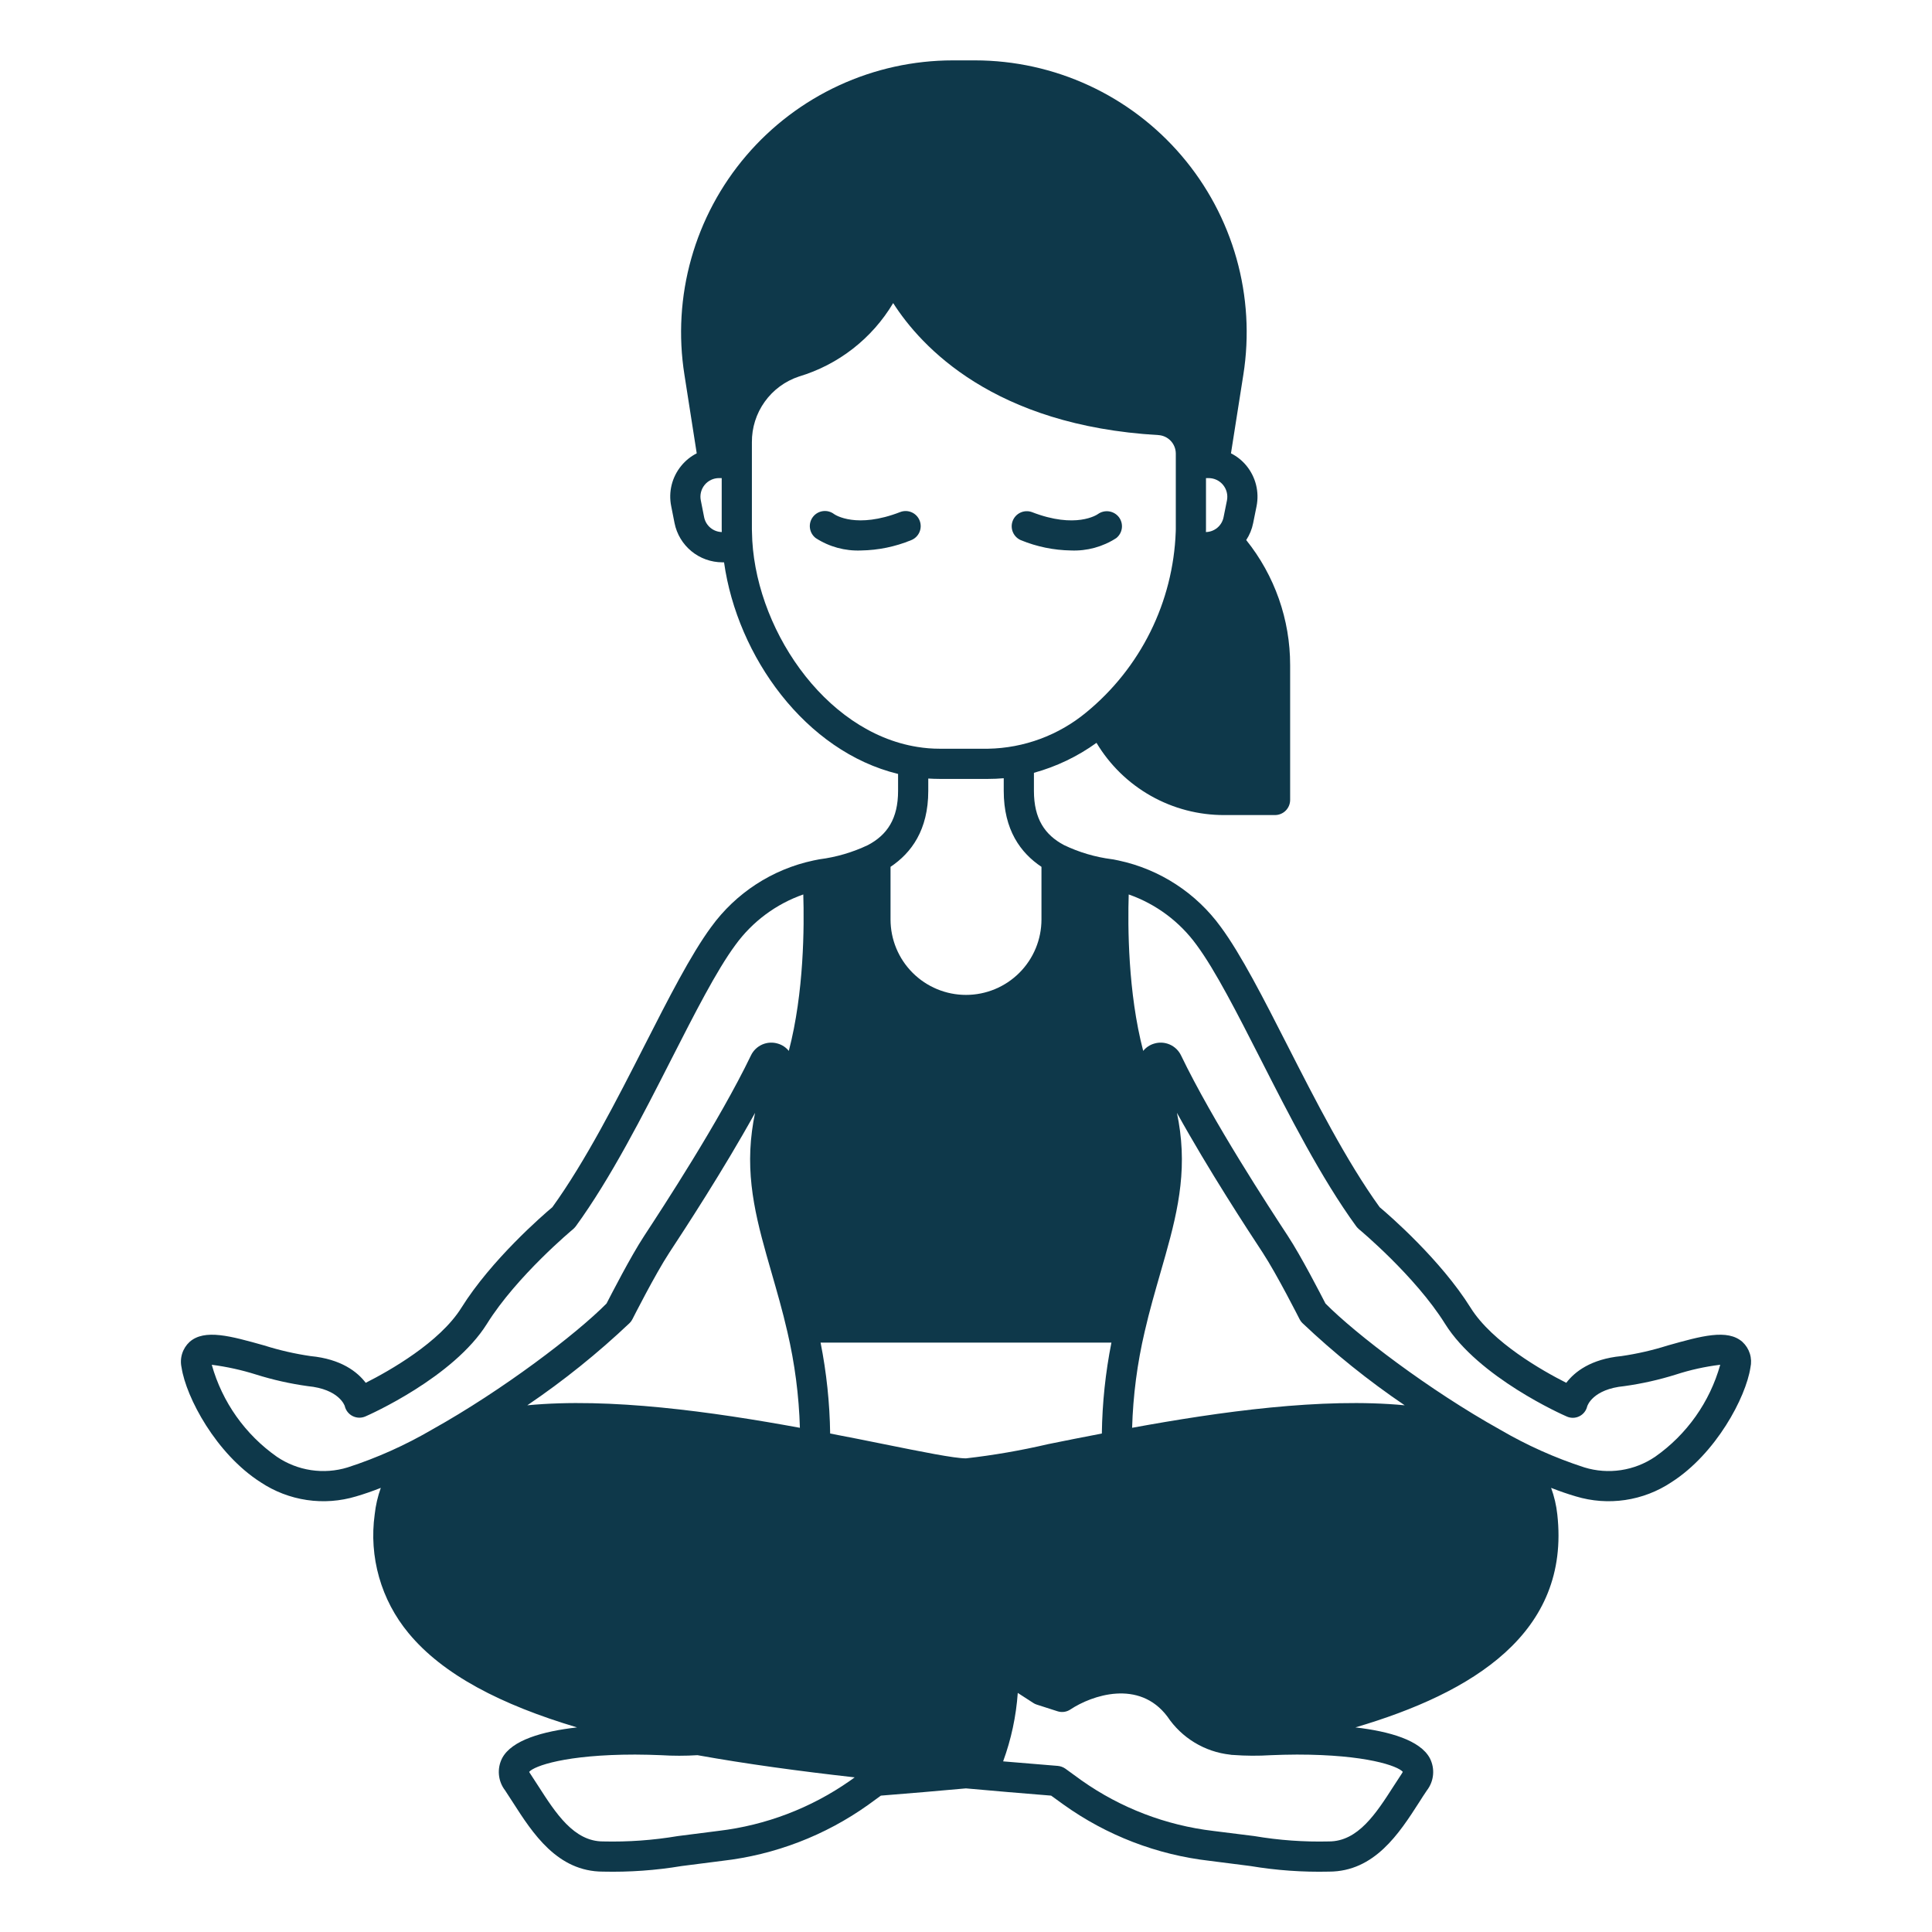
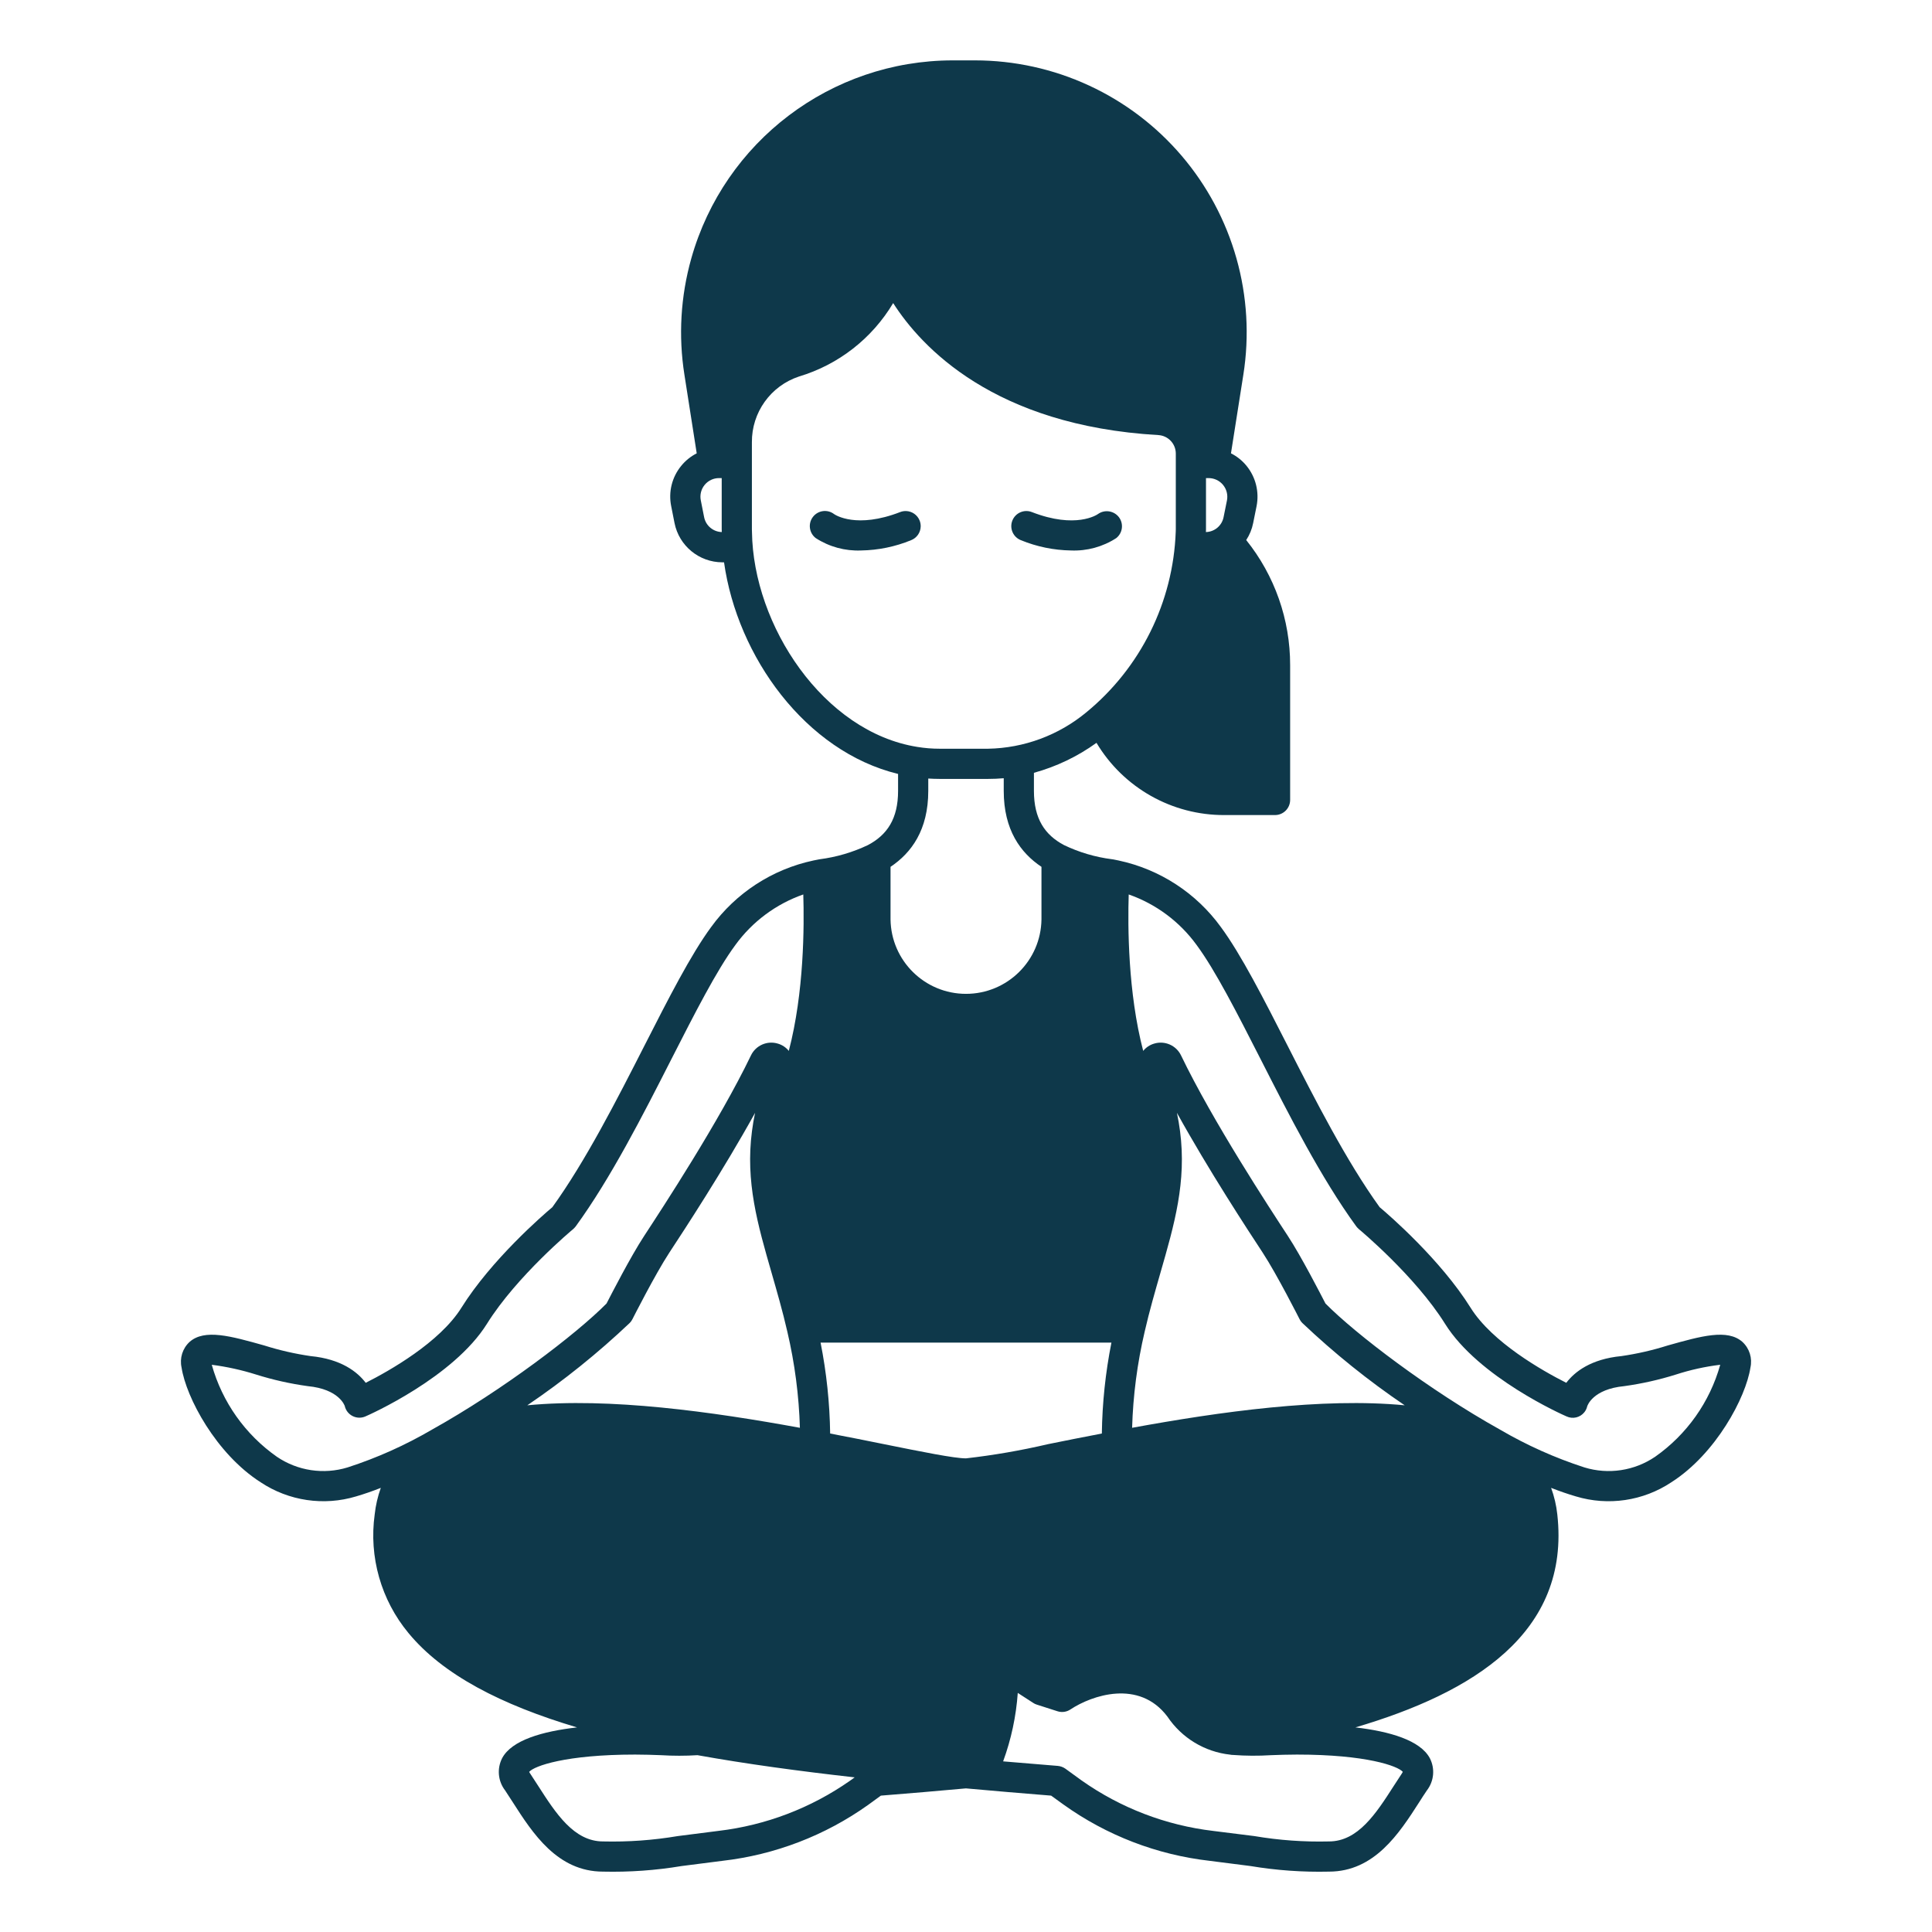
- <svg xmlns="http://www.w3.org/2000/svg" width="256" height="256" viewBox="0 0 256 256" fill="none">
-   <path d="M230.881 177.81C228.891 176.05 225.411 177.04 220.991 178.28C218.982 178.916 216.925 179.387 214.841 179.69C210.791 180.08 208.641 181.78 207.541 183.23C204.431 181.66 197.731 177.88 194.861 173.28C190.901 166.94 184.091 161.03 182.811 159.96C178.401 153.85 174.251 145.7 170.581 138.5C167.431 132.32 164.461 126.49 161.781 122.85C158.508 118.331 153.677 115.185 148.221 114.02C147.991 113.97 147.761 113.92 147.531 113.88L147.321 113.85C145.124 113.569 142.987 112.938 140.991 111.98C138.441 110.63 137.001 108.49 137.001 104.8V102.4C139.979 101.582 142.786 100.237 145.291 98.43C147.045 101.361 149.532 103.785 152.508 105.463C155.483 107.141 158.844 108.015 162.26 108H168.95C169.48 107.998 169.987 107.787 170.362 107.412C170.737 107.038 170.948 106.53 170.95 106V88.14C170.959 82.111 168.905 76.26 165.13 71.56C165.58 70.877 165.892 70.113 166.05 69.31L166.5 67.08C166.688 66.141 166.665 65.173 166.433 64.244C166.201 63.316 165.766 62.45 165.16 61.71C164.599 61.026 163.9 60.467 163.11 60.07L164.75 49.65C165.563 44.51 165.253 39.255 163.84 34.246C162.428 29.237 159.948 24.594 156.569 20.636C153.191 16.678 148.995 13.498 144.27 11.317C139.545 9.136 134.404 8.004 129.2 8H126.24C121.036 8.004 115.894 9.136 111.17 11.317C106.445 13.498 102.249 16.678 98.87 20.636C95.492 24.594 93.011 29.237 91.599 34.246C90.186 39.255 89.876 44.51 90.69 49.65L92.32 60.07C91.533 60.468 90.838 61.027 90.28 61.71C89.669 62.448 89.231 63.313 88.999 64.243C88.767 65.172 88.747 66.142 88.94 67.08L89.38 69.31C89.673 70.774 90.464 72.091 91.617 73.039C92.771 73.986 94.217 74.506 95.71 74.51H95.94C97.7 87.02 106.74 99.57 119 102.55V104.8C119 108.48 117.56 110.63 115 111.98C112.975 112.94 110.812 113.575 108.59 113.86L108.48 113.88C108.25 113.92 108.01 113.97 107.78 114.02C102.323 115.184 97.491 118.33 94.22 122.85C91.54 126.49 88.57 132.32 85.42 138.5C81.75 145.7 77.6 153.85 73.19 159.96C71.91 161.03 65.1 166.94 61.14 173.28C58.27 177.88 51.57 181.66 48.46 183.23C47.36 181.78 45.21 180.08 41.16 179.69C39.075 179.387 37.018 178.916 35.01 178.28C30.59 177.04 27.11 176.05 25.12 177.81C24.66 178.234 24.32 178.771 24.134 179.368C23.948 179.965 23.922 180.6 24.06 181.21C24.66 185.16 28.63 192.64 34.54 196.41C36.381 197.633 38.469 198.435 40.656 198.758C42.842 199.082 45.073 198.918 47.19 198.28C48.25 197.97 49.34 197.59 50.46 197.15C50.052 198.284 49.78 199.462 49.65 200.66C49.263 203.447 49.46 206.284 50.23 208.99C51 211.697 52.324 214.214 54.12 216.38C58.68 221.92 66.42 225.9 76.46 228.89C71.87 229.41 67.81 230.58 66.54 232.96C66.191 233.637 66.042 234.399 66.111 235.157C66.18 235.915 66.464 236.638 66.93 237.24C67.27 237.75 67.61 238.28 67.95 238.81C70.58 242.91 73.85 248 79.91 248C83.395 248.081 86.88 247.833 90.32 247.26C91.72 247.08 93.47 246.85 95.72 246.57C102.679 245.773 109.323 243.223 115.03 239.16L116.72 237.93C120.56 237.62 124.32 237.31 127.99 236.97C131.69 237.31 135.46 237.62 139.28 237.93L140.9 239.1C146.621 243.201 153.295 245.773 160.29 246.57C162.54 246.86 164.3 247.08 165.7 247.26C169.132 247.833 172.611 248.081 176.09 248C182.14 248 185.41 242.91 188.04 238.82C188.38 238.28 188.72 237.75 189.07 237.24C189.535 236.639 189.819 235.918 189.888 235.162C189.957 234.405 189.808 233.645 189.46 232.97C188.19 230.6 184.16 229.42 179.6 228.89C195.1 224.32 208.11 216.41 206.35 200.66C206.221 199.461 205.945 198.282 205.53 197.15C206.65 197.59 207.75 197.97 208.81 198.28C210.926 198.918 213.157 199.082 215.344 198.758C217.53 198.435 219.619 197.633 221.46 196.41C227.37 192.64 231.34 185.16 231.94 181.21C232.077 180.6 232.052 179.965 231.866 179.368C231.68 178.771 231.34 178.234 230.881 177.81V177.81ZM155.951 147.46C160.161 155.07 165.331 162.97 167.311 165.98C169.181 168.83 172.171 174.74 172.201 174.8C172.291 174.981 172.409 175.146 172.551 175.29C176.773 179.294 181.314 182.946 186.131 186.21C175.211 185.16 161.651 187.06 150.011 189.19C150.136 184.905 150.692 180.644 151.671 176.47C152.311 173.67 153.061 171.11 153.761 168.66C155.611 162.24 157.241 156.61 156.361 149.88C156.26 149.09 156.12 148.28 155.95 147.46H155.951ZM138.861 191.36C135.28 192.196 131.653 192.824 128 193.24H127.99C126.45 193.24 122.14 192.37 117.14 191.36C114.763 190.875 112.383 190.405 110 189.95C109.943 185.903 109.518 181.87 108.73 177.9H147.27C146.481 181.87 146.056 185.903 146 189.95C143.47 190.43 141.08 190.91 138.86 191.36H138.861ZM99.64 149.88C98.76 156.61 100.39 162.24 102.24 168.66C102.94 171.11 103.69 173.67 104.33 176.47C105.308 180.644 105.865 184.905 105.99 189.19C94.35 187.06 80.79 185.16 69.87 186.21C74.686 182.946 79.228 179.294 83.45 175.29C83.591 175.146 83.71 174.981 83.8 174.8C83.83 174.74 86.82 168.83 88.69 165.98C90.67 162.97 95.84 155.07 100.05 147.46C99.88 148.28 99.74 149.09 99.64 149.88ZM162.58 66.3L162.13 68.53C162.022 69.076 161.732 69.569 161.306 69.927C160.881 70.285 160.346 70.487 159.79 70.5C159.8 70.38 159.8 70.26 159.8 70.14V63.35H160.17C160.533 63.353 160.892 63.436 161.22 63.593C161.548 63.75 161.837 63.977 162.067 64.259C162.297 64.541 162.463 64.87 162.551 65.222C162.64 65.575 162.649 65.943 162.58 66.3V66.3ZM93.3 68.53L92.86 66.3C92.787 65.943 92.795 65.574 92.883 65.22C92.971 64.867 93.136 64.537 93.366 64.254C93.597 63.972 93.887 63.745 94.216 63.588C94.545 63.432 94.905 63.35 95.27 63.35H95.63V70.14C95.63 70.26 95.63 70.38 95.64 70.5C95.084 70.486 94.55 70.283 94.125 69.925C93.699 69.567 93.409 69.075 93.3 68.53ZM99.64 70.48C99.63 70.37 99.63 70.25 99.63 70.14V58.61C99.612 56.683 100.207 54.8 101.329 53.233C102.45 51.666 104.04 50.496 105.87 49.89C111.101 48.323 115.554 44.851 118.35 40.16C122.05 45.95 131.68 56.39 153.48 57.65C154.108 57.685 154.698 57.96 155.13 58.418C155.561 58.875 155.801 59.481 155.8 60.11V70.14C155.8 70.25 155.8 70.37 155.79 70.48C155.621 75.078 154.478 79.587 152.435 83.709C150.392 87.831 147.496 91.472 143.94 94.39C140.272 97.427 135.681 99.127 130.92 99.21H124.52C123.525 99.211 122.531 99.131 121.55 98.97C109.11 96.99 99.8 82.87 99.64 70.48V70.48ZM123 104.8V103.16C123.5 103.19 124.01 103.21 124.52 103.21H130.92C131.62 103.21 132.32 103.18 133 103.12V104.8C133 109.97 135.23 113.01 138 114.86V121.83C138 124.482 136.946 127.026 135.071 128.901C133.195 130.776 130.652 131.83 128 131.83C125.347 131.83 122.804 130.776 120.929 128.901C119.053 127.026 118 124.482 118 121.83V114.86C120.77 113.01 123 109.97 123 104.8ZM46.06 194.44C44.492 194.921 42.836 195.043 41.215 194.799C39.593 194.555 38.047 193.951 36.69 193.03C32.492 190.085 29.443 185.778 28.06 180.84C30.047 181.096 32.008 181.528 33.92 182.13C36.159 182.834 38.454 183.349 40.78 183.67C44.96 184.07 45.67 186.27 45.68 186.3C45.745 186.587 45.873 186.856 46.054 187.087C46.235 187.319 46.466 187.507 46.729 187.639C46.992 187.771 47.281 187.843 47.575 187.85C47.869 187.857 48.161 187.799 48.43 187.68C48.9 187.48 60.09 182.52 64.53 175.4C68.47 169.09 75.86 162.93 75.94 162.87C76.063 162.76 76.177 162.639 76.28 162.51C80.93 156.13 85.21 147.72 88.98 140.31C92.05 134.29 94.95 128.59 97.44 125.22C99.687 122.122 102.827 119.784 106.44 118.52C106.57 122.68 106.55 131.51 104.52 139.25C104.151 138.792 103.653 138.457 103.09 138.29C102.402 138.075 101.661 138.116 101.001 138.404C100.342 138.693 99.808 139.21 99.5 139.86C95.29 148.6 87.8 160.03 85.34 163.79C83.57 166.49 81.01 171.48 80.37 172.72C76.38 176.76 66.61 184.21 57.26 189.42C53.719 191.493 49.963 193.176 46.06 194.44V194.44ZM112.61 235.97C107.448 239.579 101.474 241.857 95.22 242.6C92.96 242.89 91.21 243.11 89.81 243.29C86.54 243.842 83.225 244.08 79.91 244C76.04 244 73.64 240.26 71.32 236.65C70.96 236.09 70.61 235.54 70.26 235.02C70.203 234.946 70.156 234.865 70.12 234.78C70.77 234.01 74.94 232.49 84.16 232.49C85.37 232.49 86.49 232.53 87.58 232.57C89.191 232.67 90.808 232.67 92.42 232.57C98.87 233.73 105.86 234.68 113.25 235.51L112.61 235.97ZM185.88 234.78C185.85 234.83 185.81 234.91 185.74 235.02C185.39 235.55 185.03 236.1 184.67 236.66C182.35 240.27 179.96 244 176.09 244C172.781 244.081 169.473 243.843 166.21 243.29C164.8 243.11 163.05 242.89 160.78 242.61C154.493 241.869 148.492 239.569 143.32 235.92L141.17 234.36C140.871 234.15 140.523 234.022 140.16 233.99C137.73 233.79 135.31 233.59 132.92 233.39C133.988 230.473 134.642 227.419 134.86 224.32C135.53 224.75 136.21 225.19 136.9 225.64C137.047 225.74 137.209 225.818 137.38 225.87L140.12 226.75C140.406 226.843 140.709 226.87 141.007 226.829C141.305 226.787 141.59 226.678 141.84 226.51C144.64 224.65 150.93 222.46 154.69 227.46C155.623 228.855 156.851 230.029 158.287 230.9C159.722 231.771 161.331 232.317 163 232.5C163.128 232.528 163.259 232.542 163.39 232.54C165.064 232.665 166.744 232.675 168.42 232.57C169.48 232.53 170.62 232.49 171.85 232.49C181.06 232.49 185.23 234.01 185.88 234.78V234.78ZM219.31 193.03C217.953 193.951 216.406 194.555 214.785 194.799C213.163 195.043 211.507 194.921 209.94 194.44C206.036 193.176 202.281 191.493 198.74 189.42C189.39 184.21 179.62 176.76 175.63 172.72C174.99 171.48 172.43 166.49 170.66 163.79C168.2 160.03 160.71 148.6 156.5 139.86C156.191 139.21 155.658 138.693 154.998 138.404C154.338 138.116 153.597 138.075 152.91 138.29C152.347 138.457 151.848 138.792 151.48 139.25C149.45 131.51 149.43 122.68 149.56 118.52C153.172 119.784 156.313 122.122 158.56 125.22C161.05 128.59 163.95 134.29 167.02 140.31C170.79 147.72 175.07 156.13 179.72 162.51C179.822 162.639 179.936 162.76 180.06 162.87C180.14 162.93 187.53 169.09 191.47 175.4C195.91 182.52 207.1 187.48 207.57 187.68C207.833 187.804 208.121 187.868 208.413 187.867C208.704 187.866 208.992 187.799 209.254 187.673C209.517 187.546 209.748 187.363 209.93 187.136C210.113 186.909 210.242 186.644 210.31 186.36C210.33 186.27 211.04 184.07 215.22 183.67C217.545 183.349 219.84 182.834 222.08 182.13C223.981 181.514 225.936 181.082 227.92 180.84H227.94C226.557 185.778 223.508 190.085 219.311 193.03H219.31Z" fill="#0E384A" />
-   <path d="M135.281 71.58C137.383 72.443 139.629 72.904 141.901 72.94C144.026 73.03 146.126 72.457 147.911 71.3C148.317 70.977 148.582 70.508 148.65 69.993C148.717 69.478 148.581 68.957 148.271 68.54C147.954 68.122 147.486 67.843 146.968 67.763C146.449 67.683 145.919 67.807 145.491 68.11C145.371 68.2 142.551 70.12 136.721 67.85C136.23 67.677 135.691 67.702 135.219 67.919C134.746 68.137 134.377 68.53 134.189 69.016C134.002 69.501 134.011 70.04 134.215 70.519C134.419 70.998 134.801 71.379 135.281 71.58V71.58ZM121.861 68.99C121.766 68.746 121.625 68.522 121.444 68.333C121.263 68.144 121.047 67.991 120.807 67.886C120.567 67.78 120.309 67.722 120.047 67.716C119.786 67.71 119.525 67.755 119.281 67.85C113.511 70.09 110.691 68.24 110.521 68.12C110.099 67.798 109.567 67.656 109.041 67.727C108.515 67.797 108.038 68.073 107.716 68.495C107.394 68.917 107.252 69.449 107.322 69.975C107.393 70.501 107.669 70.978 108.091 71.3C109.876 72.457 111.976 73.03 114.101 72.94C116.373 72.904 118.618 72.443 120.721 71.58C120.966 71.485 121.19 71.343 121.38 71.161C121.569 70.979 121.722 70.762 121.828 70.521C121.933 70.281 121.991 70.022 121.997 69.759C122.002 69.496 121.956 69.235 121.861 68.99Z" fill="#0E384A" />
+ <svg xmlns="http://www.w3.org/2000/svg" width="256" height="256" fill="none">
+   <path d="M230.881 177.81c-1.99-1.76-5.47-.77-9.89.47a38.94 38.94 0 01-6.15 1.41c-4.05.39-6.2 2.09-7.3 3.54-3.11-1.57-9.81-5.35-12.68-9.95-3.96-6.34-10.77-12.25-12.05-13.32-4.41-6.11-8.56-14.26-12.23-21.46-3.15-6.18-6.12-12.01-8.8-15.65a22.56 22.56 0 00-13.56-8.83c-.23-.05-.46-.1-.69-.14l-.21-.03a20.696 20.696 0 01-6.33-1.87c-2.55-1.35-3.99-3.49-3.99-7.18v-2.4a25.894 25.894 0 008.29-3.97A19.668 19.668 0 00162.26 108h6.69a2.006 2.006 0 002-2V88.14a26.416 26.416 0 00-5.82-16.58c.45-.683.762-1.447.92-2.25l.45-2.23a6.462 6.462 0 00-1.34-5.37 6.33 6.33 0 00-2.05-1.64l1.64-10.42a36.012 36.012 0 00-.91-15.404 36.01 36.01 0 00-19.57-22.929A36.021 36.021 0 00129.2 8h-2.96a36.018 36.018 0 00-34.641 26.246 36.02 36.02 0 00-.91 15.404l1.63 10.42a6.317 6.317 0 00-2.04 1.64 6.4 6.4 0 00-1.34 5.37l.44 2.23a6.473 6.473 0 006.33 5.2h.23C97.7 87.02 106.74 99.57 119 102.55v2.25c0 3.68-1.44 5.83-4 7.18a21.285 21.285 0 01-6.41 1.88l-.11.02c-.23.04-.47.09-.7.14a22.545 22.545 0 00-13.56 8.83c-2.68 3.64-5.65 9.47-8.8 15.65-3.67 7.2-7.82 15.35-12.23 21.46-1.28 1.07-8.09 6.98-12.05 13.32-2.87 4.6-9.57 8.38-12.68 9.95-1.1-1.45-3.25-3.15-7.3-3.54a38.908 38.908 0 01-6.15-1.41c-4.42-1.24-7.9-2.23-9.89-.47a3.561 3.561 0 00-1.06 3.4c.6 3.95 4.57 11.43 10.48 15.2a15.02 15.02 0 0012.65 1.87c1.06-.31 2.15-.69 3.27-1.13a15.242 15.242 0 00-.81 3.51 20.267 20.267 0 004.47 15.72c4.56 5.54 12.3 9.52 22.34 12.51-4.59.52-8.65 1.69-9.92 4.07a4.002 4.002 0 00.39 4.28c.34.51.68 1.04 1.02 1.57 2.63 4.1 5.9 9.19 11.96 9.19 3.485.081 6.97-.167 10.41-.74 1.4-.18 3.15-.41 5.4-.69a41.423 41.423 0 0019.31-7.41l1.69-1.23c3.84-.31 7.6-.62 11.27-.96 3.7.34 7.47.65 11.29.96l1.62 1.17a41.308 41.308 0 0019.39 7.47c2.25.29 4.01.51 5.41.69 3.432.573 6.911.821 10.39.74 6.05 0 9.32-5.09 11.95-9.18.34-.54.68-1.07 1.03-1.58a3.989 3.989 0 00.39-4.27c-1.27-2.37-5.3-3.55-9.86-4.08 15.5-4.57 28.51-12.48 26.75-28.23a14.799 14.799 0 00-.82-3.51c1.12.44 2.22.82 3.28 1.13a15.013 15.013 0 0012.65-1.87c5.91-3.77 9.88-11.25 10.48-15.2a3.565 3.565 0 00-1.059-3.4zm-74.93-30.35c4.21 7.61 9.38 15.51 11.36 18.52 1.87 2.85 4.86 8.76 4.89 8.82.09.181.208.346.35.49a106.778 106.778 0 0013.58 10.92c-10.92-1.05-24.48.85-36.12 2.98a63.854 63.854 0 011.66-12.72c.64-2.8 1.39-5.36 2.09-7.81 1.85-6.42 3.48-12.05 2.6-18.78-.101-.79-.241-1.6-.411-2.42h.001zm-17.09 43.9A95.119 95.119 0 01128 193.24h-.01c-1.54 0-5.85-.87-10.85-1.88a577.109 577.109 0 00-7.14-1.41 66.717 66.717 0 00-1.27-12.05h38.54a66.537 66.537 0 00-1.27 12.05c-2.53.48-4.92.96-7.14 1.41h.001zM99.64 149.88c-.88 6.73.75 12.36 2.6 18.78.7 2.45 1.45 5.01 2.09 7.81a63.928 63.928 0 011.66 12.72c-11.64-2.13-25.2-4.03-36.12-2.98a106.813 106.813 0 0013.58-10.92c.141-.144.26-.309.35-.49.03-.06 3.02-5.97 4.89-8.82 1.98-3.01 7.15-10.91 11.36-18.52-.17.82-.31 1.63-.41 2.42zm62.94-83.58l-.45 2.23a2.444 2.444 0 01-2.34 1.97c.01-.12.01-.24.01-.36v-6.79h.37a2.477 2.477 0 012.41 2.95zM93.3 68.53l-.44-2.23a2.462 2.462 0 012.41-2.95h.36v6.79c0 .12 0 .24.01.36a2.45 2.45 0 01-2.34-1.97zm6.34 1.95c-.01-.11-.01-.23-.01-.34V58.61a9.097 9.097 0 016.24-8.72 21.82 21.82 0 0012.48-9.73c3.7 5.79 13.33 16.23 35.13 17.49a2.458 2.458 0 012.32 2.46v10.03c0 .11 0 .23-.01.34a32.475 32.475 0 01-11.85 23.91 20.99 20.99 0 01-13.02 4.82h-6.4a18.21 18.21 0 01-2.97-.24c-12.44-1.98-21.75-16.1-21.91-28.49zM123 104.8v-1.64c.5.03 1.01.05 1.52.05h6.4c.7 0 1.4-.03 2.08-.09v1.68c0 5.17 2.23 8.21 5 10.06v6.97a10.001 10.001 0 01-20 0v-6.97c2.77-1.85 5-4.89 5-10.06zm-76.94 89.64a10.959 10.959 0 01-9.37-1.41 22.208 22.208 0 01-8.63-12.19c1.987.256 3.948.688 5.86 1.29a42.052 42.052 0 006.86 1.54c4.18.4 4.89 2.6 4.9 2.63a1.986 1.986 0 001.049 1.339 1.991 1.991 0 001.7.041c.47-.2 11.66-5.16 16.1-12.28 3.94-6.31 11.33-12.47 11.41-12.53.124-.11.238-.231.34-.36 4.65-6.38 8.93-14.79 12.7-22.2 3.07-6.02 5.97-11.72 8.46-15.09a18.78 18.78 0 019.001-6.7c.13 4.16.11 12.99-1.92 20.73a2.893 2.893 0 00-1.43-.96 2.99 2.99 0 00-3.59 1.57c-4.21 8.74-11.7 20.17-14.16 23.93-1.77 2.7-4.33 7.69-4.97 8.93-3.99 4.04-13.76 11.49-23.11 16.7a56.8 56.8 0 01-11.2 5.02zm66.55 41.53a38.22 38.22 0 01-17.39 6.63c-2.26.29-4.01.51-5.41.69-3.27.552-6.585.79-9.9.71-3.87 0-6.27-3.74-8.59-7.35-.36-.56-.71-1.11-1.06-1.63a1.15 1.15 0 01-.14-.24c.65-.77 4.82-2.29 14.04-2.29 1.21 0 2.33.04 3.42.08 1.611.1 3.228.1 4.84 0 6.45 1.16 13.44 2.11 20.83 2.94l-.64.46zm73.27-1.19c-.03.05-.07.13-.14.24-.35.53-.71 1.08-1.07 1.64-2.32 3.61-4.71 7.34-8.58 7.34a51.571 51.571 0 01-9.88-.71c-1.41-.18-3.16-.4-5.43-.68a38.002 38.002 0 01-17.46-6.69l-2.15-1.56a2.074 2.074 0 00-1.01-.37c-2.43-.2-4.85-.4-7.24-.6a33.152 33.152 0 001.94-9.07c.67.43 1.35.87 2.04 1.32.147.1.309.178.48.23l2.74.88a1.99 1.99 0 001.72-.24c2.8-1.86 9.09-4.05 12.85.95a11.504 11.504 0 008.31 5.04c.128.028.259.042.39.04 1.674.125 3.354.135 5.03.03 1.06-.04 2.2-.08 3.43-.08 9.21 0 13.38 1.52 14.03 2.29zm33.43-41.75a10.964 10.964 0 01-9.37 1.41 56.795 56.795 0 01-11.2-5.02c-9.35-5.21-19.12-12.66-23.11-16.7-.64-1.24-3.2-6.23-4.97-8.93-2.46-3.76-9.95-15.19-14.16-23.93a2.991 2.991 0 00-3.59-1.57 2.889 2.889 0 00-1.43.96c-2.03-7.74-2.05-16.57-1.92-20.73a18.784 18.784 0 019 6.7c2.49 3.37 5.39 9.07 8.46 15.09 3.77 7.41 8.05 15.82 12.7 22.2.102.129.216.25.34.36.08.06 7.47 6.22 11.41 12.53 4.44 7.12 15.63 12.08 16.1 12.28a1.961 1.961 0 002.36-.544c.183-.227.312-.492.38-.776.02-.09.73-2.29 4.91-2.69a42.073 42.073 0 006.86-1.54 31.195 31.195 0 015.84-1.29h.02a22.209 22.209 0 01-8.629 12.19h-.001z" fill="#0E384A" />
+   <path d="M135.281 71.58a18.201 18.201 0 006.62 1.36c2.125.09 4.225-.483 6.01-1.64a2.002 2.002 0 00.36-2.76 2.024 2.024 0 00-2.78-.43c-.12.09-2.94 2.01-8.77-.26a1.999 1.999 0 00-1.44 3.73zm-13.42-2.59a1.999 1.999 0 00-1.814-1.274 1.993 1.993 0 00-.766.134c-5.77 2.24-8.59.39-8.76.27a2.001 2.001 0 10-2.43 3.18 10.258 10.258 0 006.01 1.64 18.205 18.205 0 006.62-1.36 2.003 2.003 0 001.276-1.821 2.02 2.02 0 00-.136-.769z" fill="#0E384A" />
</svg>
